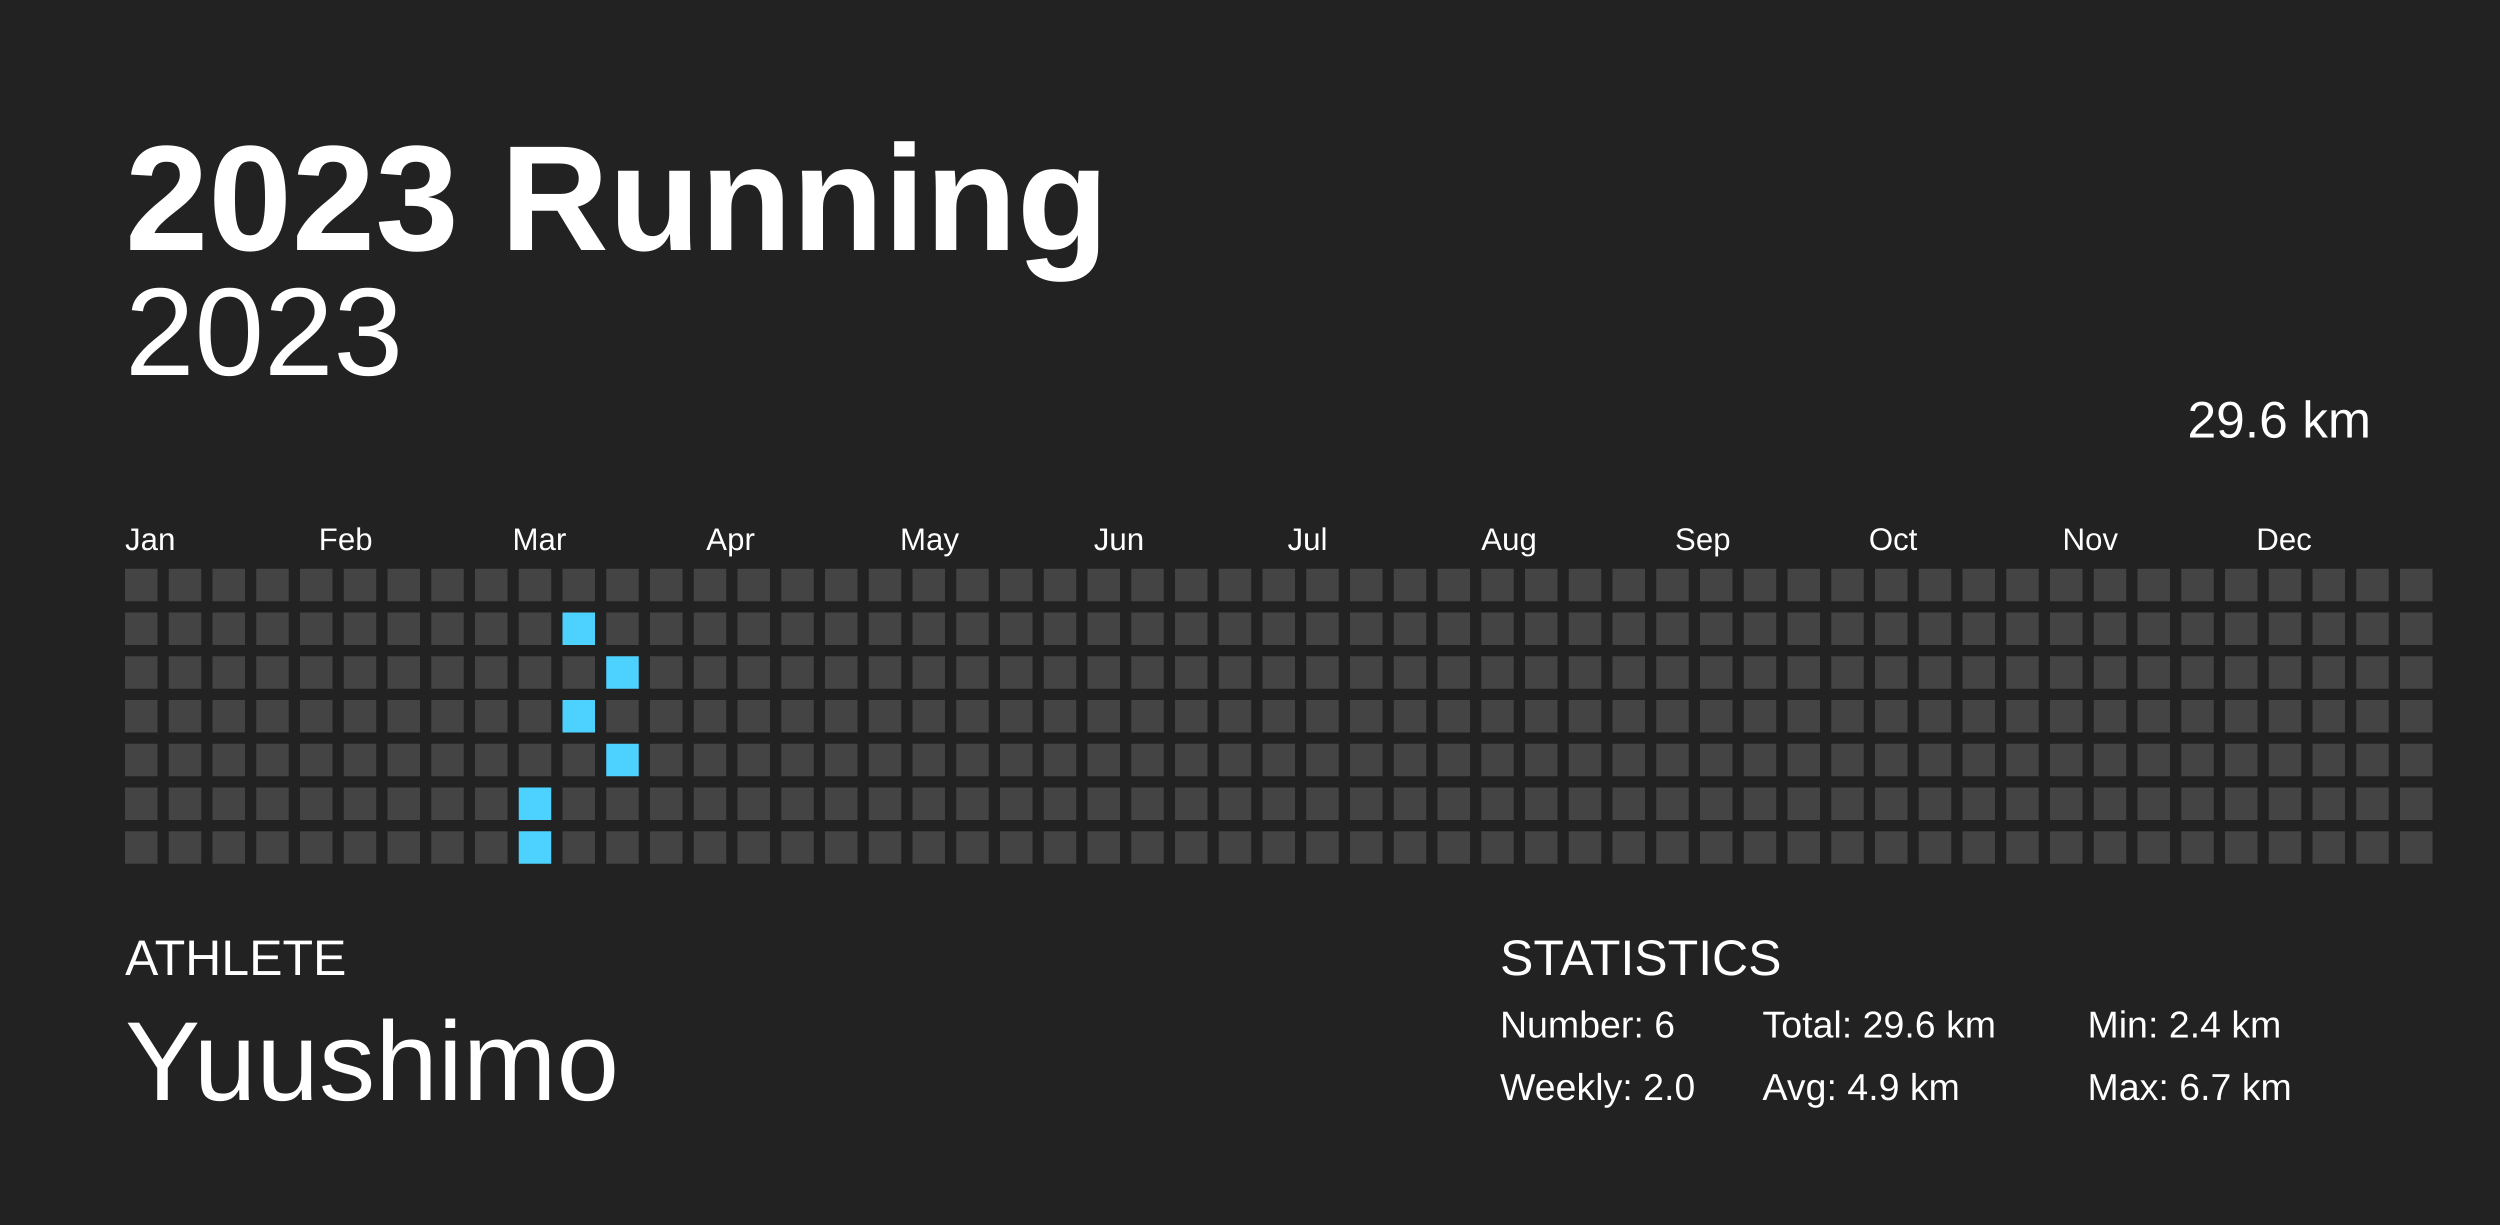
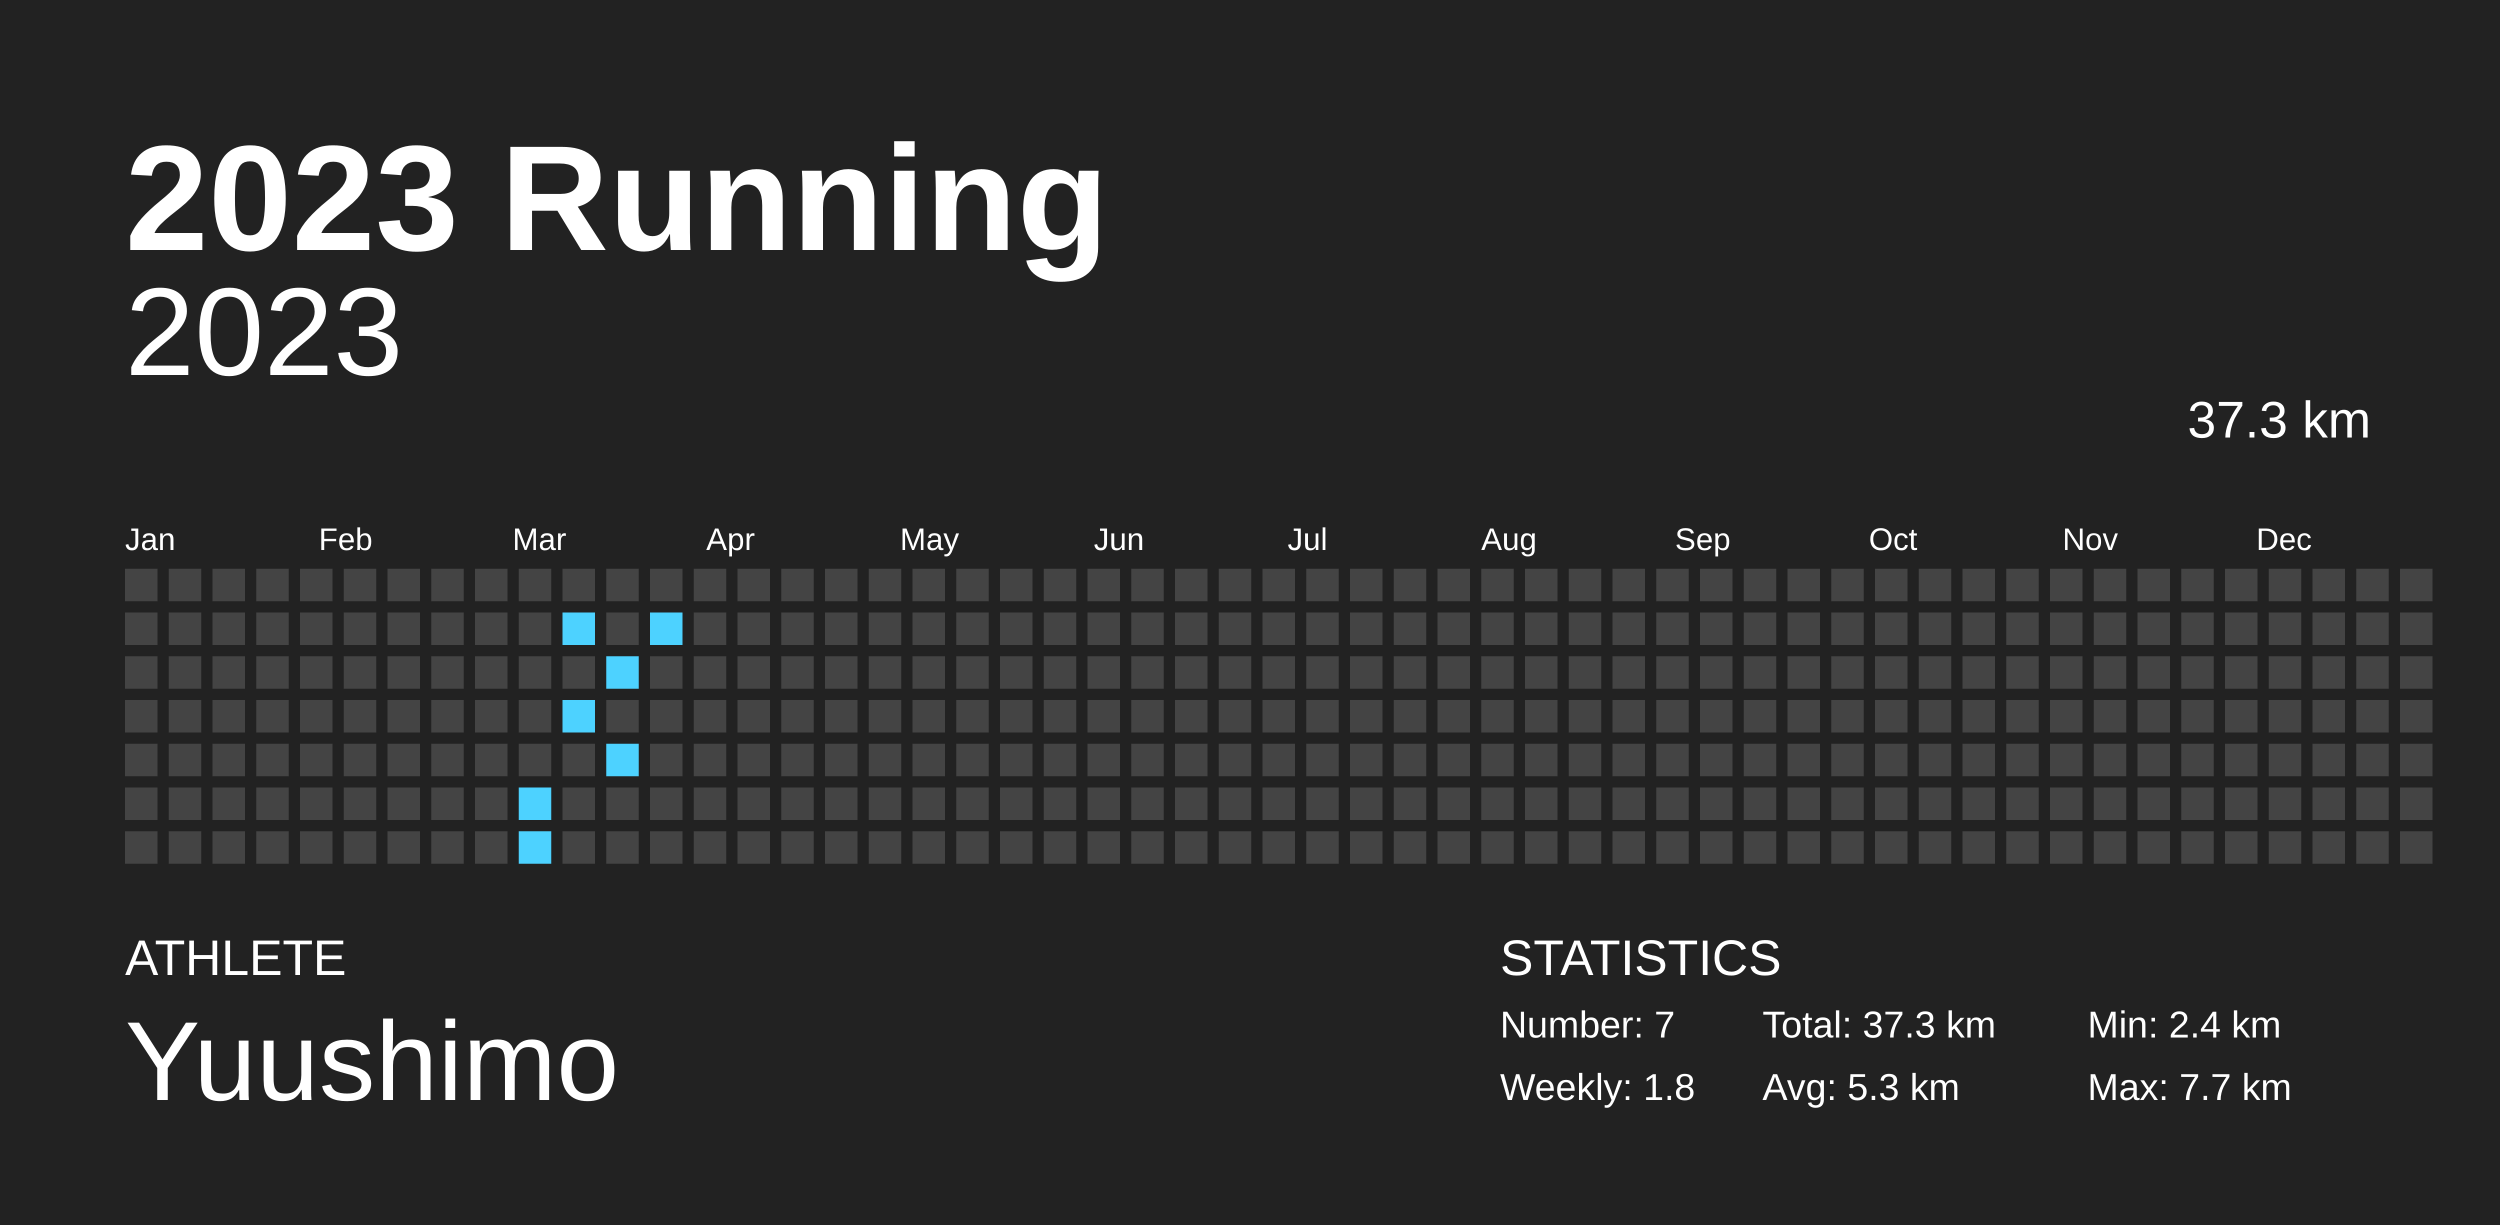
<svg xmlns="http://www.w3.org/2000/svg" baseProfile="full" height="98mm" version="1.1" viewBox="0,0,200,98" width="200mm">
  <defs />
  <rect fill="#222222" height="98" width="200" x="0" y="0" />
  <text fill="#FFFFFF" style="font-size:12px; font-family:Arial; font-weight:bold;" x="10" y="20">2023 Running</text>
  <text fill="#FFFFFF" style="font-size:4px; font-family:Arial" x="10" y="78">ATHLETE</text>
  <text fill="#FFFFFF" style="font-size:9px; font-family:Arial" x="10" y="88">Yuushimo</text>
  <text fill="#FFFFFF" style="font-size:4px; font-family:Arial" x="120" y="78">STATISTICS</text>
-   <text fill="#FFFFFF" style="font-size:3px; font-family:Arial" x="120" y="83">Number: 6</text>
-   <text fill="#FFFFFF" style="font-size:3px; font-family:Arial" x="120" y="88">Weekly: 2.0</text>
-   <text fill="#FFFFFF" style="font-size:3px; font-family:Arial" x="141" y="83">Total: 29.6 km</text>
-   <text fill="#FFFFFF" style="font-size:3px; font-family:Arial" x="141" y="88">Avg: 4.9 km</text>
+   <text fill="#FFFFFF" style="font-size:3px; font-family:Arial" x="120" y="83">Number: 7</text>
+   <text fill="#FFFFFF" style="font-size:3px; font-family:Arial" x="120" y="88">Weekly: 1.8</text>
+   <text fill="#FFFFFF" style="font-size:3px; font-family:Arial" x="141" y="83">Total: 37.3 km</text>
+   <text fill="#FFFFFF" style="font-size:3px; font-family:Arial" x="141" y="88">Avg: 5.3 km</text>
  <text fill="#FFFFFF" style="font-size:3px; font-family:Arial" x="167" y="83">Min: 2.4 km</text>
-   <text fill="#FFFFFF" style="font-size:3px; font-family:Arial" x="167" y="88">Max: 6.7 km</text>
+   <text fill="#FFFFFF" style="font-size:3px; font-family:Arial" x="167" y="88">Max: 7.7 km</text>
  <text alignment-baseline="hanging" fill="#FFFFFF" style="font-size:10.0px; font-family:Arial;" x="10" y="30">2023</text>
-   <text alignment-baseline="hanging" fill="#FFFFFF" style="font-size:4.125px; font-family:Arial;" x="175" y="35">29.6 km</text>
+   <text alignment-baseline="hanging" fill="#FFFFFF" style="font-size:4.125px; font-family:Arial;" x="175" y="35">37.3 km</text>
  <text fill="#FFFFFF" style="font-size:2.5px; font-family:Arial" x="10.0" y="44">Jan</text>
  <text fill="#FFFFFF" style="font-size:2.5px; font-family:Arial" x="25.5" y="44">Feb</text>
  <text fill="#FFFFFF" style="font-size:2.5px; font-family:Arial" x="41.0" y="44">Mar</text>
  <text fill="#FFFFFF" style="font-size:2.5px; font-family:Arial" x="56.5" y="44">Apr</text>
  <text fill="#FFFFFF" style="font-size:2.5px; font-family:Arial" x="72.0" y="44">May</text>
  <text fill="#FFFFFF" style="font-size:2.5px; font-family:Arial" x="87.5" y="44">Jun</text>
  <text fill="#FFFFFF" style="font-size:2.5px; font-family:Arial" x="103.0" y="44">Jul</text>
  <text fill="#FFFFFF" style="font-size:2.5px; font-family:Arial" x="118.5" y="44">Aug</text>
  <text fill="#FFFFFF" style="font-size:2.5px; font-family:Arial" x="134.0" y="44">Sep</text>
  <text fill="#FFFFFF" style="font-size:2.5px; font-family:Arial" x="149.5" y="44">Oct</text>
  <text fill="#FFFFFF" style="font-size:2.5px; font-family:Arial" x="165.0" y="44">Nov</text>
  <text fill="#FFFFFF" style="font-size:2.5px; font-family:Arial" x="180.5" y="44">Dec</text>
  <rect fill="#444444" height="2.6" width="2.6" x="10.0" y="45.5" />
  <rect fill="#444444" height="2.6" width="2.6" x="10.0" y="49.0" />
  <rect fill="#444444" height="2.6" width="2.6" x="10.0" y="52.5" />
  <rect fill="#444444" height="2.6" width="2.6" x="10.0" y="56.0" />
  <rect fill="#444444" height="2.6" width="2.6" x="10.0" y="59.5" />
  <rect fill="#444444" height="2.6" width="2.6" x="10.0" y="63.0" />
  <rect fill="#444444" height="2.6" width="2.6" x="10.0" y="66.5" />
  <rect fill="#444444" height="2.6" width="2.6" x="13.5" y="45.5" />
  <rect fill="#444444" height="2.6" width="2.6" x="13.5" y="49.0" />
  <rect fill="#444444" height="2.6" width="2.6" x="13.5" y="52.5" />
  <rect fill="#444444" height="2.6" width="2.6" x="13.5" y="56.0" />
  <rect fill="#444444" height="2.6" width="2.6" x="13.5" y="59.5" />
  <rect fill="#444444" height="2.6" width="2.6" x="13.5" y="63.0" />
  <rect fill="#444444" height="2.6" width="2.6" x="13.5" y="66.5" />
  <rect fill="#444444" height="2.6" width="2.6" x="17.0" y="45.5" />
  <rect fill="#444444" height="2.6" width="2.6" x="17.0" y="49.0" />
  <rect fill="#444444" height="2.6" width="2.6" x="17.0" y="52.5" />
  <rect fill="#444444" height="2.6" width="2.6" x="17.0" y="56.0" />
  <rect fill="#444444" height="2.6" width="2.6" x="17.0" y="59.5" />
  <rect fill="#444444" height="2.6" width="2.6" x="17.0" y="63.0" />
  <rect fill="#444444" height="2.6" width="2.6" x="17.0" y="66.5" />
  <rect fill="#444444" height="2.6" width="2.6" x="20.5" y="45.5" />
  <rect fill="#444444" height="2.6" width="2.6" x="20.5" y="49.0" />
  <rect fill="#444444" height="2.6" width="2.6" x="20.5" y="52.5" />
  <rect fill="#444444" height="2.6" width="2.6" x="20.5" y="56.0" />
  <rect fill="#444444" height="2.6" width="2.6" x="20.5" y="59.5" />
  <rect fill="#444444" height="2.6" width="2.6" x="20.5" y="63.0" />
  <rect fill="#444444" height="2.6" width="2.6" x="20.5" y="66.5" />
  <rect fill="#444444" height="2.6" width="2.6" x="24.0" y="45.5" />
  <rect fill="#444444" height="2.6" width="2.6" x="24.0" y="49.0" />
  <rect fill="#444444" height="2.6" width="2.6" x="24.0" y="52.5" />
  <rect fill="#444444" height="2.6" width="2.6" x="24.0" y="56.0" />
  <rect fill="#444444" height="2.6" width="2.6" x="24.0" y="59.5" />
  <rect fill="#444444" height="2.6" width="2.6" x="24.0" y="63.0" />
  <rect fill="#444444" height="2.6" width="2.6" x="24.0" y="66.5" />
  <rect fill="#444444" height="2.6" width="2.6" x="27.5" y="45.5" />
  <rect fill="#444444" height="2.6" width="2.6" x="27.5" y="49.0" />
  <rect fill="#444444" height="2.6" width="2.6" x="27.5" y="52.5" />
  <rect fill="#444444" height="2.6" width="2.6" x="27.5" y="56.0" />
  <rect fill="#444444" height="2.6" width="2.6" x="27.5" y="59.5" />
  <rect fill="#444444" height="2.6" width="2.6" x="27.5" y="63.0" />
  <rect fill="#444444" height="2.6" width="2.6" x="27.5" y="66.5" />
  <rect fill="#444444" height="2.6" width="2.6" x="31.0" y="45.5" />
  <rect fill="#444444" height="2.6" width="2.6" x="31.0" y="49.0" />
  <rect fill="#444444" height="2.6" width="2.6" x="31.0" y="52.5" />
  <rect fill="#444444" height="2.6" width="2.6" x="31.0" y="56.0" />
  <rect fill="#444444" height="2.6" width="2.6" x="31.0" y="59.5" />
  <rect fill="#444444" height="2.6" width="2.6" x="31.0" y="63.0" />
  <rect fill="#444444" height="2.6" width="2.6" x="31.0" y="66.5" />
  <rect fill="#444444" height="2.6" width="2.6" x="34.5" y="45.5" />
  <rect fill="#444444" height="2.6" width="2.6" x="34.5" y="49.0" />
  <rect fill="#444444" height="2.6" width="2.6" x="34.5" y="52.5" />
  <rect fill="#444444" height="2.6" width="2.6" x="34.5" y="56.0" />
  <rect fill="#444444" height="2.6" width="2.6" x="34.5" y="59.5" />
  <rect fill="#444444" height="2.6" width="2.6" x="34.5" y="63.0" />
  <rect fill="#444444" height="2.6" width="2.6" x="34.5" y="66.5" />
  <rect fill="#444444" height="2.6" width="2.6" x="38.0" y="45.5" />
  <rect fill="#444444" height="2.6" width="2.6" x="38.0" y="49.0" />
  <rect fill="#444444" height="2.6" width="2.6" x="38.0" y="52.5" />
  <rect fill="#444444" height="2.6" width="2.6" x="38.0" y="56.0" />
  <rect fill="#444444" height="2.6" width="2.6" x="38.0" y="59.5" />
  <rect fill="#444444" height="2.6" width="2.6" x="38.0" y="63.0" />
  <rect fill="#444444" height="2.6" width="2.6" x="38.0" y="66.5" />
  <rect fill="#444444" height="2.6" width="2.6" x="41.5" y="45.5" />
  <rect fill="#444444" height="2.6" width="2.6" x="41.5" y="49.0" />
  <rect fill="#444444" height="2.6" width="2.6" x="41.5" y="52.5" />
  <rect fill="#444444" height="2.6" width="2.6" x="41.5" y="56.0" />
  <rect fill="#444444" height="2.6" width="2.6" x="41.5" y="59.5" />
  <rect fill="#4dd2ff" height="2.6" width="2.6" x="41.5" y="63.0" />
  <rect fill="#4dd2ff" height="2.6" width="2.6" x="41.5" y="66.5" />
  <rect fill="#444444" height="2.6" width="2.6" x="45.0" y="45.5" />
  <rect fill="#4dd2ff" height="2.6" width="2.6" x="45.0" y="49.0" />
  <rect fill="#444444" height="2.6" width="2.6" x="45.0" y="52.5" />
  <rect fill="#4dd2ff" height="2.6" width="2.6" x="45.0" y="56.0" />
  <rect fill="#444444" height="2.6" width="2.6" x="45.0" y="59.5" />
  <rect fill="#444444" height="2.6" width="2.6" x="45.0" y="63.0" />
  <rect fill="#444444" height="2.6" width="2.6" x="45.0" y="66.5" />
  <rect fill="#444444" height="2.6" width="2.6" x="48.5" y="45.5" />
  <rect fill="#444444" height="2.6" width="2.6" x="48.5" y="49.0" />
  <rect fill="#4dd2ff" height="2.6" width="2.6" x="48.5" y="52.5" />
  <rect fill="#444444" height="2.6" width="2.6" x="48.5" y="56.0" />
  <rect fill="#4dd2ff" height="2.6" width="2.6" x="48.5" y="59.5" />
  <rect fill="#444444" height="2.6" width="2.6" x="48.5" y="63.0" />
  <rect fill="#444444" height="2.6" width="2.6" x="48.5" y="66.5" />
  <rect fill="#444444" height="2.6" width="2.6" x="52.0" y="45.5" />
-   <rect fill="#444444" height="2.6" width="2.6" x="52.0" y="49.0" />
+   <rect fill="#4dd2ff" height="2.6" width="2.6" x="52.0" y="49.0" />
  <rect fill="#444444" height="2.6" width="2.6" x="52.0" y="52.5" />
  <rect fill="#444444" height="2.6" width="2.6" x="52.0" y="56.0" />
  <rect fill="#444444" height="2.6" width="2.6" x="52.0" y="59.5" />
  <rect fill="#444444" height="2.6" width="2.6" x="52.0" y="63.0" />
  <rect fill="#444444" height="2.6" width="2.6" x="52.0" y="66.5" />
  <rect fill="#444444" height="2.6" width="2.6" x="55.5" y="45.5" />
  <rect fill="#444444" height="2.6" width="2.6" x="55.5" y="49.0" />
  <rect fill="#444444" height="2.6" width="2.6" x="55.5" y="52.5" />
  <rect fill="#444444" height="2.6" width="2.6" x="55.5" y="56.0" />
  <rect fill="#444444" height="2.6" width="2.6" x="55.5" y="59.5" />
  <rect fill="#444444" height="2.6" width="2.6" x="55.5" y="63.0" />
  <rect fill="#444444" height="2.6" width="2.6" x="55.5" y="66.5" />
  <rect fill="#444444" height="2.6" width="2.6" x="59.0" y="45.5" />
  <rect fill="#444444" height="2.6" width="2.6" x="59.0" y="49.0" />
  <rect fill="#444444" height="2.6" width="2.6" x="59.0" y="52.5" />
  <rect fill="#444444" height="2.6" width="2.6" x="59.0" y="56.0" />
  <rect fill="#444444" height="2.6" width="2.6" x="59.0" y="59.5" />
  <rect fill="#444444" height="2.6" width="2.6" x="59.0" y="63.0" />
  <rect fill="#444444" height="2.6" width="2.6" x="59.0" y="66.5" />
  <rect fill="#444444" height="2.6" width="2.6" x="62.5" y="45.5" />
  <rect fill="#444444" height="2.6" width="2.6" x="62.5" y="49.0" />
  <rect fill="#444444" height="2.6" width="2.6" x="62.5" y="52.5" />
  <rect fill="#444444" height="2.6" width="2.6" x="62.5" y="56.0" />
  <rect fill="#444444" height="2.6" width="2.6" x="62.5" y="59.5" />
  <rect fill="#444444" height="2.6" width="2.6" x="62.5" y="63.0" />
  <rect fill="#444444" height="2.6" width="2.6" x="62.5" y="66.5" />
  <rect fill="#444444" height="2.6" width="2.6" x="66.0" y="45.5" />
  <rect fill="#444444" height="2.6" width="2.6" x="66.0" y="49.0" />
  <rect fill="#444444" height="2.6" width="2.6" x="66.0" y="52.5" />
  <rect fill="#444444" height="2.6" width="2.6" x="66.0" y="56.0" />
  <rect fill="#444444" height="2.6" width="2.6" x="66.0" y="59.5" />
  <rect fill="#444444" height="2.6" width="2.6" x="66.0" y="63.0" />
  <rect fill="#444444" height="2.6" width="2.6" x="66.0" y="66.5" />
  <rect fill="#444444" height="2.6" width="2.6" x="69.5" y="45.5" />
  <rect fill="#444444" height="2.6" width="2.6" x="69.5" y="49.0" />
  <rect fill="#444444" height="2.6" width="2.6" x="69.5" y="52.5" />
  <rect fill="#444444" height="2.6" width="2.6" x="69.5" y="56.0" />
  <rect fill="#444444" height="2.6" width="2.6" x="69.5" y="59.5" />
  <rect fill="#444444" height="2.6" width="2.6" x="69.5" y="63.0" />
  <rect fill="#444444" height="2.6" width="2.6" x="69.5" y="66.5" />
  <rect fill="#444444" height="2.6" width="2.6" x="73.0" y="45.5" />
  <rect fill="#444444" height="2.6" width="2.6" x="73.0" y="49.0" />
  <rect fill="#444444" height="2.6" width="2.6" x="73.0" y="52.5" />
  <rect fill="#444444" height="2.6" width="2.6" x="73.0" y="56.0" />
  <rect fill="#444444" height="2.6" width="2.6" x="73.0" y="59.5" />
  <rect fill="#444444" height="2.6" width="2.6" x="73.0" y="63.0" />
  <rect fill="#444444" height="2.6" width="2.6" x="73.0" y="66.5" />
  <rect fill="#444444" height="2.6" width="2.6" x="76.5" y="45.5" />
  <rect fill="#444444" height="2.6" width="2.6" x="76.5" y="49.0" />
  <rect fill="#444444" height="2.6" width="2.6" x="76.5" y="52.5" />
  <rect fill="#444444" height="2.6" width="2.6" x="76.5" y="56.0" />
  <rect fill="#444444" height="2.6" width="2.6" x="76.5" y="59.5" />
  <rect fill="#444444" height="2.6" width="2.6" x="76.5" y="63.0" />
  <rect fill="#444444" height="2.6" width="2.6" x="76.5" y="66.5" />
  <rect fill="#444444" height="2.6" width="2.6" x="80.0" y="45.5" />
  <rect fill="#444444" height="2.6" width="2.6" x="80.0" y="49.0" />
  <rect fill="#444444" height="2.6" width="2.6" x="80.0" y="52.5" />
  <rect fill="#444444" height="2.6" width="2.6" x="80.0" y="56.0" />
  <rect fill="#444444" height="2.6" width="2.6" x="80.0" y="59.5" />
  <rect fill="#444444" height="2.6" width="2.6" x="80.0" y="63.0" />
  <rect fill="#444444" height="2.6" width="2.6" x="80.0" y="66.5" />
  <rect fill="#444444" height="2.6" width="2.6" x="83.5" y="45.5" />
  <rect fill="#444444" height="2.6" width="2.6" x="83.5" y="49.0" />
  <rect fill="#444444" height="2.6" width="2.6" x="83.5" y="52.5" />
  <rect fill="#444444" height="2.6" width="2.6" x="83.5" y="56.0" />
  <rect fill="#444444" height="2.6" width="2.6" x="83.5" y="59.5" />
  <rect fill="#444444" height="2.6" width="2.6" x="83.5" y="63.0" />
  <rect fill="#444444" height="2.6" width="2.6" x="83.5" y="66.5" />
  <rect fill="#444444" height="2.6" width="2.6" x="87.0" y="45.5" />
  <rect fill="#444444" height="2.6" width="2.6" x="87.0" y="49.0" />
  <rect fill="#444444" height="2.6" width="2.6" x="87.0" y="52.5" />
  <rect fill="#444444" height="2.6" width="2.6" x="87.0" y="56.0" />
  <rect fill="#444444" height="2.6" width="2.6" x="87.0" y="59.5" />
  <rect fill="#444444" height="2.6" width="2.6" x="87.0" y="63.0" />
  <rect fill="#444444" height="2.6" width="2.6" x="87.0" y="66.5" />
  <rect fill="#444444" height="2.6" width="2.6" x="90.5" y="45.5" />
  <rect fill="#444444" height="2.6" width="2.6" x="90.5" y="49.0" />
  <rect fill="#444444" height="2.6" width="2.6" x="90.5" y="52.5" />
  <rect fill="#444444" height="2.6" width="2.6" x="90.5" y="56.0" />
  <rect fill="#444444" height="2.6" width="2.6" x="90.5" y="59.5" />
  <rect fill="#444444" height="2.6" width="2.6" x="90.5" y="63.0" />
  <rect fill="#444444" height="2.6" width="2.6" x="90.5" y="66.5" />
  <rect fill="#444444" height="2.6" width="2.6" x="94.0" y="45.5" />
  <rect fill="#444444" height="2.6" width="2.6" x="94.0" y="49.0" />
  <rect fill="#444444" height="2.6" width="2.6" x="94.0" y="52.5" />
  <rect fill="#444444" height="2.6" width="2.6" x="94.0" y="56.0" />
  <rect fill="#444444" height="2.6" width="2.6" x="94.0" y="59.5" />
  <rect fill="#444444" height="2.6" width="2.6" x="94.0" y="63.0" />
  <rect fill="#444444" height="2.6" width="2.6" x="94.0" y="66.5" />
  <rect fill="#444444" height="2.6" width="2.6" x="97.5" y="45.5" />
  <rect fill="#444444" height="2.6" width="2.6" x="97.5" y="49.0" />
  <rect fill="#444444" height="2.6" width="2.6" x="97.5" y="52.5" />
  <rect fill="#444444" height="2.6" width="2.6" x="97.5" y="56.0" />
  <rect fill="#444444" height="2.6" width="2.6" x="97.5" y="59.5" />
  <rect fill="#444444" height="2.6" width="2.6" x="97.5" y="63.0" />
  <rect fill="#444444" height="2.6" width="2.6" x="97.5" y="66.5" />
  <rect fill="#444444" height="2.6" width="2.6" x="101.0" y="45.5" />
  <rect fill="#444444" height="2.6" width="2.6" x="101.0" y="49.0" />
  <rect fill="#444444" height="2.6" width="2.6" x="101.0" y="52.5" />
  <rect fill="#444444" height="2.6" width="2.6" x="101.0" y="56.0" />
  <rect fill="#444444" height="2.6" width="2.6" x="101.0" y="59.5" />
  <rect fill="#444444" height="2.6" width="2.6" x="101.0" y="63.0" />
  <rect fill="#444444" height="2.6" width="2.6" x="101.0" y="66.5" />
  <rect fill="#444444" height="2.6" width="2.6" x="104.5" y="45.5" />
  <rect fill="#444444" height="2.6" width="2.6" x="104.5" y="49.0" />
  <rect fill="#444444" height="2.6" width="2.6" x="104.5" y="52.5" />
  <rect fill="#444444" height="2.6" width="2.6" x="104.5" y="56.0" />
  <rect fill="#444444" height="2.6" width="2.6" x="104.5" y="59.5" />
  <rect fill="#444444" height="2.6" width="2.6" x="104.5" y="63.0" />
  <rect fill="#444444" height="2.6" width="2.6" x="104.5" y="66.5" />
  <rect fill="#444444" height="2.6" width="2.6" x="108.0" y="45.5" />
  <rect fill="#444444" height="2.6" width="2.6" x="108.0" y="49.0" />
  <rect fill="#444444" height="2.6" width="2.6" x="108.0" y="52.5" />
  <rect fill="#444444" height="2.6" width="2.6" x="108.0" y="56.0" />
  <rect fill="#444444" height="2.6" width="2.6" x="108.0" y="59.5" />
  <rect fill="#444444" height="2.6" width="2.6" x="108.0" y="63.0" />
  <rect fill="#444444" height="2.6" width="2.6" x="108.0" y="66.5" />
  <rect fill="#444444" height="2.6" width="2.6" x="111.5" y="45.5" />
  <rect fill="#444444" height="2.6" width="2.6" x="111.5" y="49.0" />
  <rect fill="#444444" height="2.6" width="2.6" x="111.5" y="52.5" />
  <rect fill="#444444" height="2.6" width="2.6" x="111.5" y="56.0" />
  <rect fill="#444444" height="2.6" width="2.6" x="111.5" y="59.5" />
  <rect fill="#444444" height="2.6" width="2.6" x="111.5" y="63.0" />
  <rect fill="#444444" height="2.6" width="2.6" x="111.5" y="66.5" />
  <rect fill="#444444" height="2.6" width="2.6" x="115.0" y="45.5" />
  <rect fill="#444444" height="2.6" width="2.6" x="115.0" y="49.0" />
  <rect fill="#444444" height="2.6" width="2.6" x="115.0" y="52.5" />
  <rect fill="#444444" height="2.6" width="2.6" x="115.0" y="56.0" />
  <rect fill="#444444" height="2.6" width="2.6" x="115.0" y="59.5" />
  <rect fill="#444444" height="2.6" width="2.6" x="115.0" y="63.0" />
  <rect fill="#444444" height="2.6" width="2.6" x="115.0" y="66.5" />
  <rect fill="#444444" height="2.6" width="2.6" x="118.5" y="45.5" />
  <rect fill="#444444" height="2.6" width="2.6" x="118.5" y="49.0" />
  <rect fill="#444444" height="2.6" width="2.6" x="118.5" y="52.5" />
  <rect fill="#444444" height="2.6" width="2.6" x="118.5" y="56.0" />
  <rect fill="#444444" height="2.6" width="2.6" x="118.5" y="59.5" />
  <rect fill="#444444" height="2.6" width="2.6" x="118.5" y="63.0" />
  <rect fill="#444444" height="2.6" width="2.6" x="118.5" y="66.5" />
  <rect fill="#444444" height="2.6" width="2.6" x="122.0" y="45.5" />
  <rect fill="#444444" height="2.6" width="2.6" x="122.0" y="49.0" />
  <rect fill="#444444" height="2.6" width="2.6" x="122.0" y="52.5" />
  <rect fill="#444444" height="2.6" width="2.6" x="122.0" y="56.0" />
  <rect fill="#444444" height="2.6" width="2.6" x="122.0" y="59.5" />
  <rect fill="#444444" height="2.6" width="2.6" x="122.0" y="63.0" />
  <rect fill="#444444" height="2.6" width="2.6" x="122.0" y="66.5" />
  <rect fill="#444444" height="2.6" width="2.6" x="125.5" y="45.5" />
  <rect fill="#444444" height="2.6" width="2.6" x="125.5" y="49.0" />
  <rect fill="#444444" height="2.6" width="2.6" x="125.5" y="52.5" />
  <rect fill="#444444" height="2.6" width="2.6" x="125.5" y="56.0" />
  <rect fill="#444444" height="2.6" width="2.6" x="125.5" y="59.5" />
  <rect fill="#444444" height="2.6" width="2.6" x="125.5" y="63.0" />
  <rect fill="#444444" height="2.6" width="2.6" x="125.5" y="66.5" />
  <rect fill="#444444" height="2.6" width="2.6" x="129.0" y="45.5" />
  <rect fill="#444444" height="2.6" width="2.6" x="129.0" y="49.0" />
  <rect fill="#444444" height="2.6" width="2.6" x="129.0" y="52.5" />
  <rect fill="#444444" height="2.6" width="2.6" x="129.0" y="56.0" />
  <rect fill="#444444" height="2.6" width="2.6" x="129.0" y="59.5" />
  <rect fill="#444444" height="2.6" width="2.6" x="129.0" y="63.0" />
  <rect fill="#444444" height="2.6" width="2.6" x="129.0" y="66.5" />
  <rect fill="#444444" height="2.6" width="2.6" x="132.5" y="45.5" />
  <rect fill="#444444" height="2.6" width="2.6" x="132.5" y="49.0" />
  <rect fill="#444444" height="2.6" width="2.6" x="132.5" y="52.5" />
  <rect fill="#444444" height="2.6" width="2.6" x="132.5" y="56.0" />
  <rect fill="#444444" height="2.6" width="2.6" x="132.5" y="59.5" />
  <rect fill="#444444" height="2.6" width="2.6" x="132.5" y="63.0" />
  <rect fill="#444444" height="2.6" width="2.6" x="132.5" y="66.5" />
  <rect fill="#444444" height="2.6" width="2.6" x="136.0" y="45.5" />
  <rect fill="#444444" height="2.6" width="2.6" x="136.0" y="49.0" />
  <rect fill="#444444" height="2.6" width="2.6" x="136.0" y="52.5" />
  <rect fill="#444444" height="2.6" width="2.6" x="136.0" y="56.0" />
  <rect fill="#444444" height="2.6" width="2.6" x="136.0" y="59.5" />
  <rect fill="#444444" height="2.6" width="2.6" x="136.0" y="63.0" />
  <rect fill="#444444" height="2.6" width="2.6" x="136.0" y="66.5" />
  <rect fill="#444444" height="2.6" width="2.6" x="139.5" y="45.5" />
  <rect fill="#444444" height="2.6" width="2.6" x="139.5" y="49.0" />
  <rect fill="#444444" height="2.6" width="2.6" x="139.5" y="52.5" />
  <rect fill="#444444" height="2.6" width="2.6" x="139.5" y="56.0" />
  <rect fill="#444444" height="2.6" width="2.6" x="139.5" y="59.5" />
  <rect fill="#444444" height="2.6" width="2.6" x="139.5" y="63.0" />
  <rect fill="#444444" height="2.6" width="2.6" x="139.5" y="66.5" />
  <rect fill="#444444" height="2.6" width="2.6" x="143.0" y="45.5" />
  <rect fill="#444444" height="2.6" width="2.6" x="143.0" y="49.0" />
  <rect fill="#444444" height="2.6" width="2.6" x="143.0" y="52.5" />
  <rect fill="#444444" height="2.6" width="2.6" x="143.0" y="56.0" />
  <rect fill="#444444" height="2.6" width="2.6" x="143.0" y="59.5" />
  <rect fill="#444444" height="2.6" width="2.6" x="143.0" y="63.0" />
  <rect fill="#444444" height="2.6" width="2.6" x="143.0" y="66.5" />
  <rect fill="#444444" height="2.6" width="2.6" x="146.5" y="45.5" />
  <rect fill="#444444" height="2.6" width="2.6" x="146.5" y="49.0" />
  <rect fill="#444444" height="2.6" width="2.6" x="146.5" y="52.5" />
  <rect fill="#444444" height="2.6" width="2.6" x="146.5" y="56.0" />
  <rect fill="#444444" height="2.6" width="2.6" x="146.5" y="59.5" />
  <rect fill="#444444" height="2.6" width="2.6" x="146.5" y="63.0" />
  <rect fill="#444444" height="2.6" width="2.6" x="146.5" y="66.5" />
  <rect fill="#444444" height="2.6" width="2.6" x="150.0" y="45.5" />
  <rect fill="#444444" height="2.6" width="2.6" x="150.0" y="49.0" />
  <rect fill="#444444" height="2.6" width="2.6" x="150.0" y="52.5" />
  <rect fill="#444444" height="2.6" width="2.6" x="150.0" y="56.0" />
  <rect fill="#444444" height="2.6" width="2.6" x="150.0" y="59.5" />
  <rect fill="#444444" height="2.6" width="2.6" x="150.0" y="63.0" />
  <rect fill="#444444" height="2.6" width="2.6" x="150.0" y="66.5" />
  <rect fill="#444444" height="2.6" width="2.6" x="153.5" y="45.5" />
  <rect fill="#444444" height="2.6" width="2.6" x="153.5" y="49.0" />
  <rect fill="#444444" height="2.6" width="2.6" x="153.5" y="52.5" />
  <rect fill="#444444" height="2.6" width="2.6" x="153.5" y="56.0" />
  <rect fill="#444444" height="2.6" width="2.6" x="153.5" y="59.5" />
  <rect fill="#444444" height="2.6" width="2.6" x="153.5" y="63.0" />
  <rect fill="#444444" height="2.6" width="2.6" x="153.5" y="66.5" />
  <rect fill="#444444" height="2.6" width="2.6" x="157.0" y="45.5" />
  <rect fill="#444444" height="2.6" width="2.6" x="157.0" y="49.0" />
  <rect fill="#444444" height="2.6" width="2.6" x="157.0" y="52.5" />
  <rect fill="#444444" height="2.6" width="2.6" x="157.0" y="56.0" />
  <rect fill="#444444" height="2.6" width="2.6" x="157.0" y="59.5" />
  <rect fill="#444444" height="2.6" width="2.6" x="157.0" y="63.0" />
  <rect fill="#444444" height="2.6" width="2.6" x="157.0" y="66.5" />
  <rect fill="#444444" height="2.6" width="2.6" x="160.5" y="45.5" />
  <rect fill="#444444" height="2.6" width="2.6" x="160.5" y="49.0" />
  <rect fill="#444444" height="2.6" width="2.6" x="160.5" y="52.5" />
  <rect fill="#444444" height="2.6" width="2.6" x="160.5" y="56.0" />
  <rect fill="#444444" height="2.6" width="2.6" x="160.5" y="59.5" />
  <rect fill="#444444" height="2.6" width="2.6" x="160.5" y="63.0" />
  <rect fill="#444444" height="2.6" width="2.6" x="160.5" y="66.5" />
  <rect fill="#444444" height="2.6" width="2.6" x="164.0" y="45.5" />
  <rect fill="#444444" height="2.6" width="2.6" x="164.0" y="49.0" />
  <rect fill="#444444" height="2.6" width="2.6" x="164.0" y="52.5" />
  <rect fill="#444444" height="2.6" width="2.6" x="164.0" y="56.0" />
  <rect fill="#444444" height="2.6" width="2.6" x="164.0" y="59.5" />
  <rect fill="#444444" height="2.6" width="2.6" x="164.0" y="63.0" />
  <rect fill="#444444" height="2.6" width="2.6" x="164.0" y="66.5" />
  <rect fill="#444444" height="2.6" width="2.6" x="167.5" y="45.5" />
  <rect fill="#444444" height="2.6" width="2.6" x="167.5" y="49.0" />
  <rect fill="#444444" height="2.6" width="2.6" x="167.5" y="52.5" />
  <rect fill="#444444" height="2.6" width="2.6" x="167.5" y="56.0" />
  <rect fill="#444444" height="2.6" width="2.6" x="167.5" y="59.5" />
  <rect fill="#444444" height="2.6" width="2.6" x="167.5" y="63.0" />
  <rect fill="#444444" height="2.6" width="2.6" x="167.5" y="66.5" />
  <rect fill="#444444" height="2.6" width="2.6" x="171.0" y="45.5" />
  <rect fill="#444444" height="2.6" width="2.6" x="171.0" y="49.0" />
  <rect fill="#444444" height="2.6" width="2.6" x="171.0" y="52.5" />
  <rect fill="#444444" height="2.6" width="2.6" x="171.0" y="56.0" />
  <rect fill="#444444" height="2.6" width="2.6" x="171.0" y="59.5" />
  <rect fill="#444444" height="2.6" width="2.6" x="171.0" y="63.0" />
  <rect fill="#444444" height="2.6" width="2.6" x="171.0" y="66.5" />
  <rect fill="#444444" height="2.6" width="2.6" x="174.5" y="45.5" />
  <rect fill="#444444" height="2.6" width="2.6" x="174.5" y="49.0" />
  <rect fill="#444444" height="2.6" width="2.6" x="174.5" y="52.5" />
  <rect fill="#444444" height="2.6" width="2.6" x="174.5" y="56.0" />
  <rect fill="#444444" height="2.6" width="2.6" x="174.5" y="59.5" />
  <rect fill="#444444" height="2.6" width="2.6" x="174.5" y="63.0" />
  <rect fill="#444444" height="2.6" width="2.6" x="174.5" y="66.5" />
  <rect fill="#444444" height="2.6" width="2.6" x="178.0" y="45.5" />
  <rect fill="#444444" height="2.6" width="2.6" x="178.0" y="49.0" />
  <rect fill="#444444" height="2.6" width="2.6" x="178.0" y="52.5" />
  <rect fill="#444444" height="2.6" width="2.6" x="178.0" y="56.0" />
  <rect fill="#444444" height="2.6" width="2.6" x="178.0" y="59.5" />
  <rect fill="#444444" height="2.6" width="2.6" x="178.0" y="63.0" />
  <rect fill="#444444" height="2.6" width="2.6" x="178.0" y="66.5" />
  <rect fill="#444444" height="2.6" width="2.6" x="181.5" y="45.5" />
  <rect fill="#444444" height="2.6" width="2.6" x="181.5" y="49.0" />
  <rect fill="#444444" height="2.6" width="2.6" x="181.5" y="52.5" />
  <rect fill="#444444" height="2.6" width="2.6" x="181.5" y="56.0" />
  <rect fill="#444444" height="2.6" width="2.6" x="181.5" y="59.5" />
  <rect fill="#444444" height="2.6" width="2.6" x="181.5" y="63.0" />
  <rect fill="#444444" height="2.6" width="2.6" x="181.5" y="66.5" />
  <rect fill="#444444" height="2.6" width="2.6" x="185.0" y="45.5" />
  <rect fill="#444444" height="2.6" width="2.6" x="185.0" y="49.0" />
  <rect fill="#444444" height="2.6" width="2.6" x="185.0" y="52.5" />
  <rect fill="#444444" height="2.6" width="2.6" x="185.0" y="56.0" />
  <rect fill="#444444" height="2.6" width="2.6" x="185.0" y="59.5" />
  <rect fill="#444444" height="2.6" width="2.6" x="185.0" y="63.0" />
  <rect fill="#444444" height="2.6" width="2.6" x="185.0" y="66.5" />
  <rect fill="#444444" height="2.6" width="2.6" x="188.5" y="45.5" />
  <rect fill="#444444" height="2.6" width="2.6" x="188.5" y="49.0" />
  <rect fill="#444444" height="2.6" width="2.6" x="188.5" y="52.5" />
  <rect fill="#444444" height="2.6" width="2.6" x="188.5" y="56.0" />
  <rect fill="#444444" height="2.6" width="2.6" x="188.5" y="59.5" />
  <rect fill="#444444" height="2.6" width="2.6" x="188.5" y="63.0" />
  <rect fill="#444444" height="2.6" width="2.6" x="188.5" y="66.5" />
  <rect fill="#444444" height="2.6" width="2.6" x="192.0" y="45.5" />
  <rect fill="#444444" height="2.6" width="2.6" x="192.0" y="49.0" />
  <rect fill="#444444" height="2.6" width="2.6" x="192.0" y="52.5" />
  <rect fill="#444444" height="2.6" width="2.6" x="192.0" y="56.0" />
  <rect fill="#444444" height="2.6" width="2.6" x="192.0" y="59.5" />
  <rect fill="#444444" height="2.6" width="2.6" x="192.0" y="63.0" />
  <rect fill="#444444" height="2.6" width="2.6" x="192.0" y="66.5" />
</svg>
